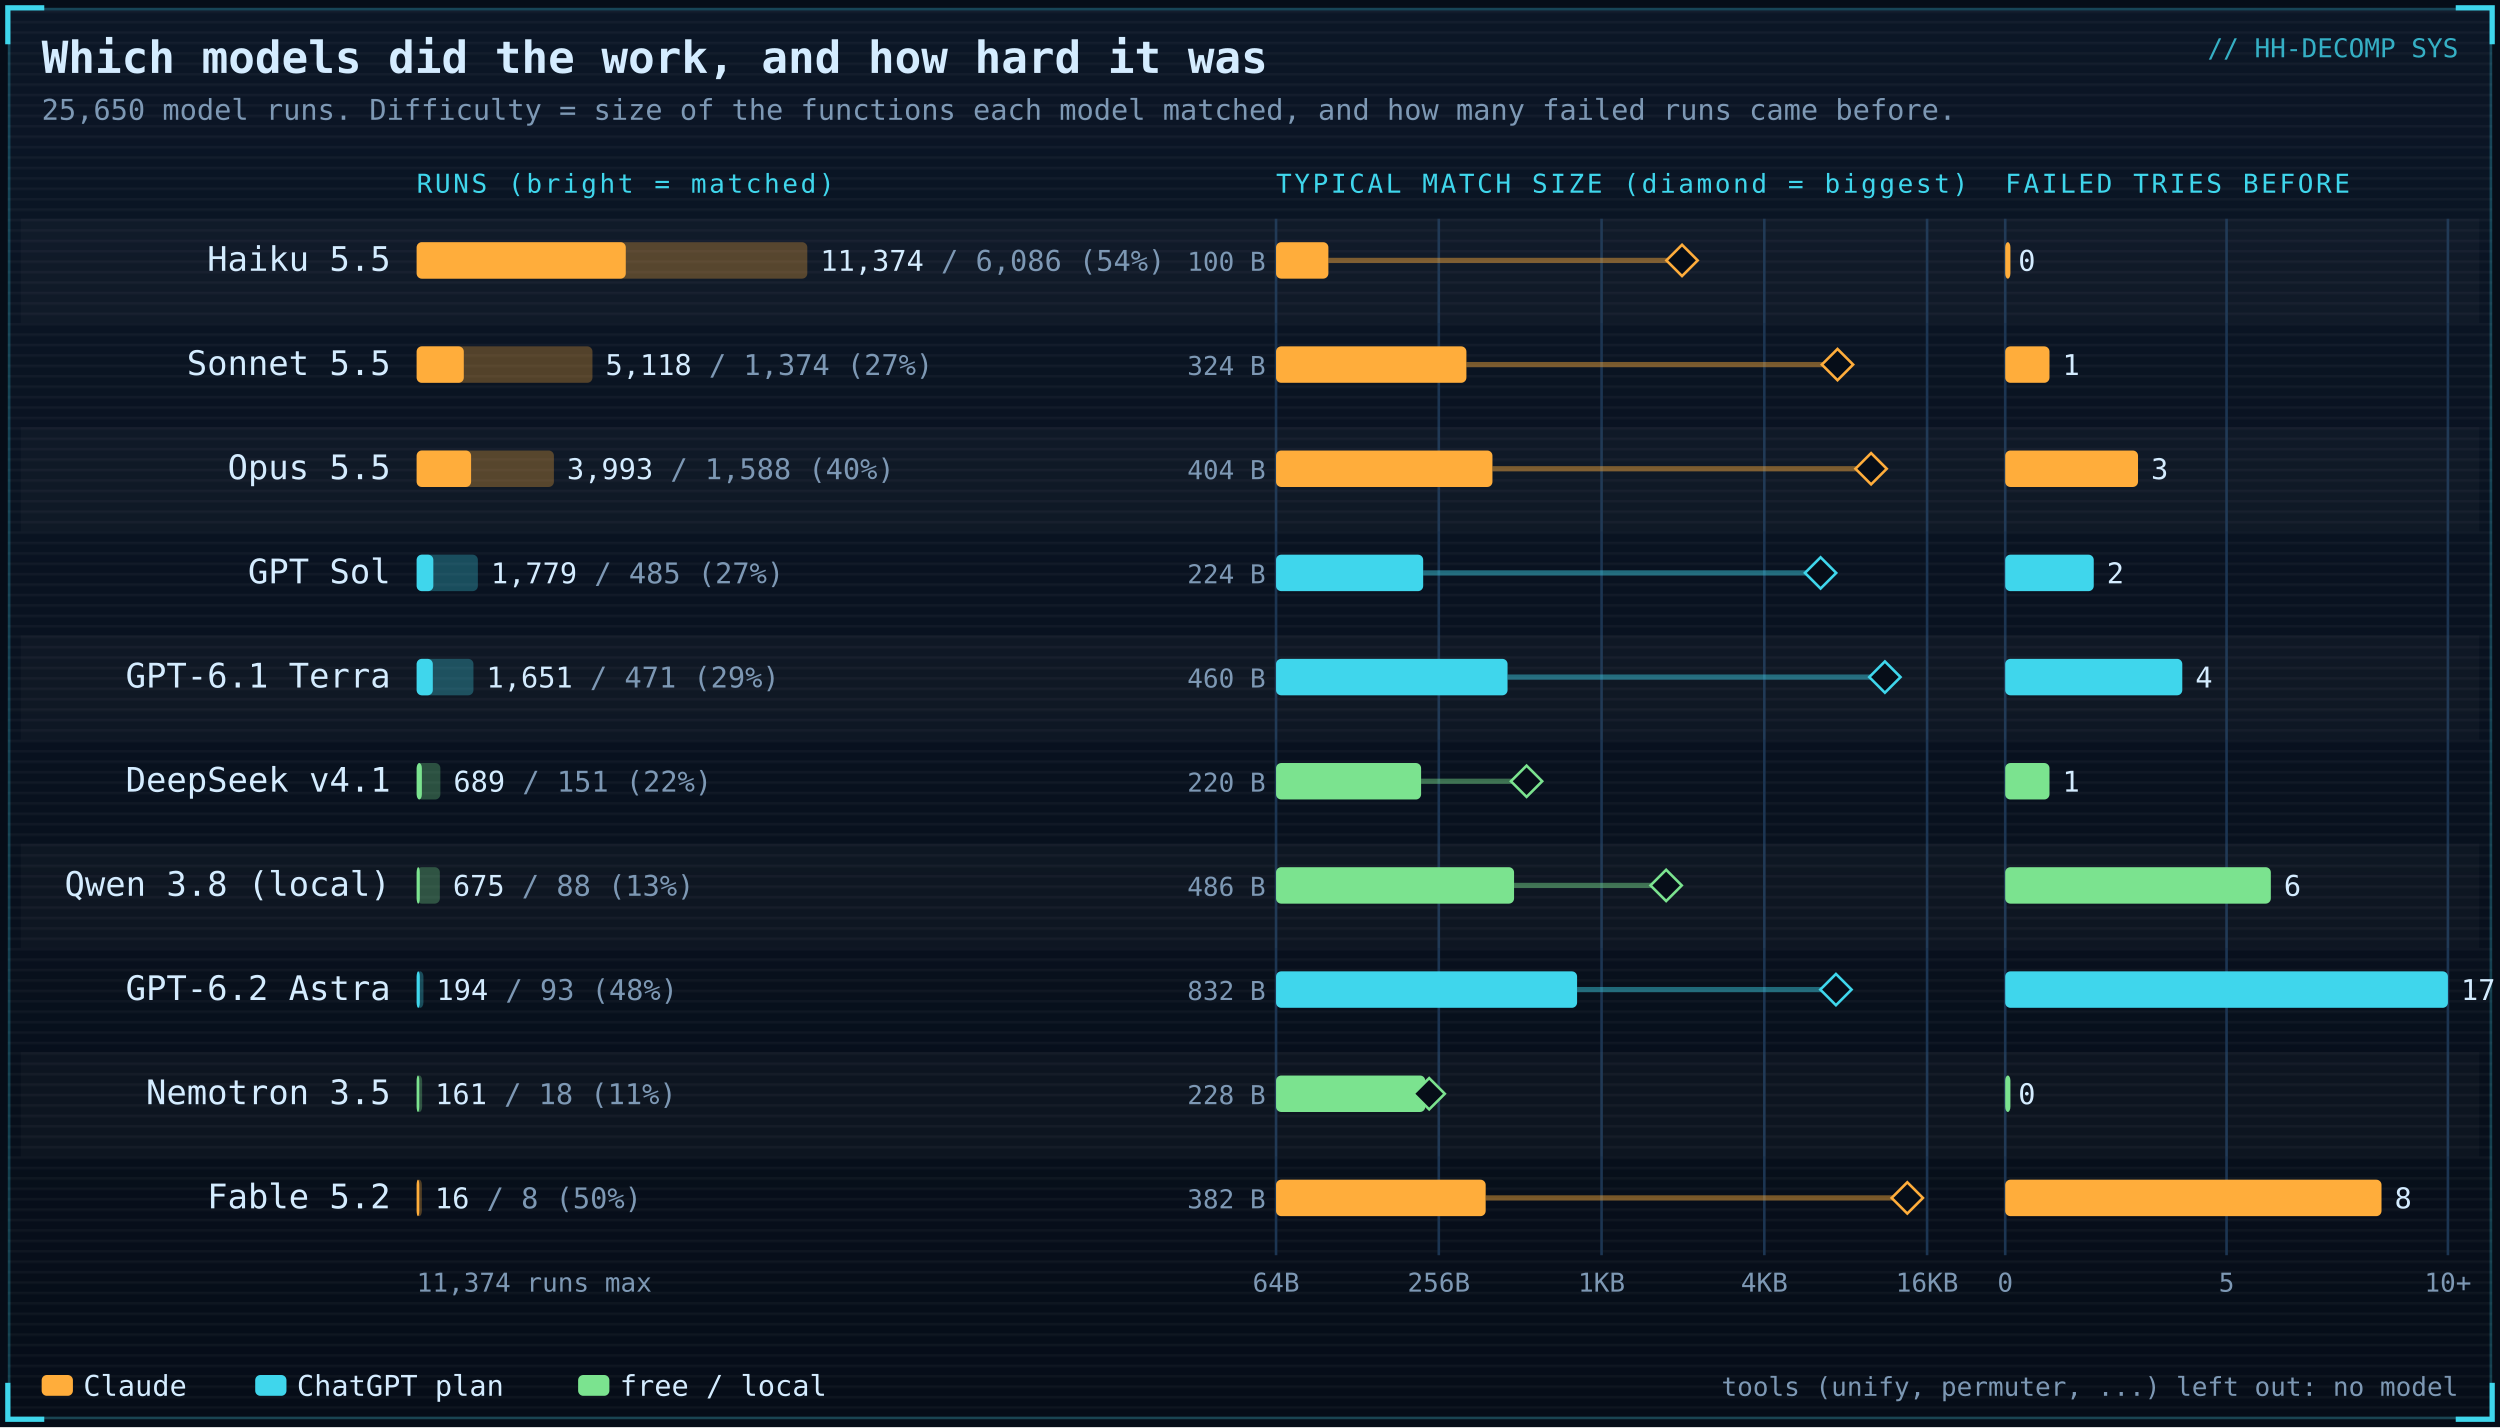
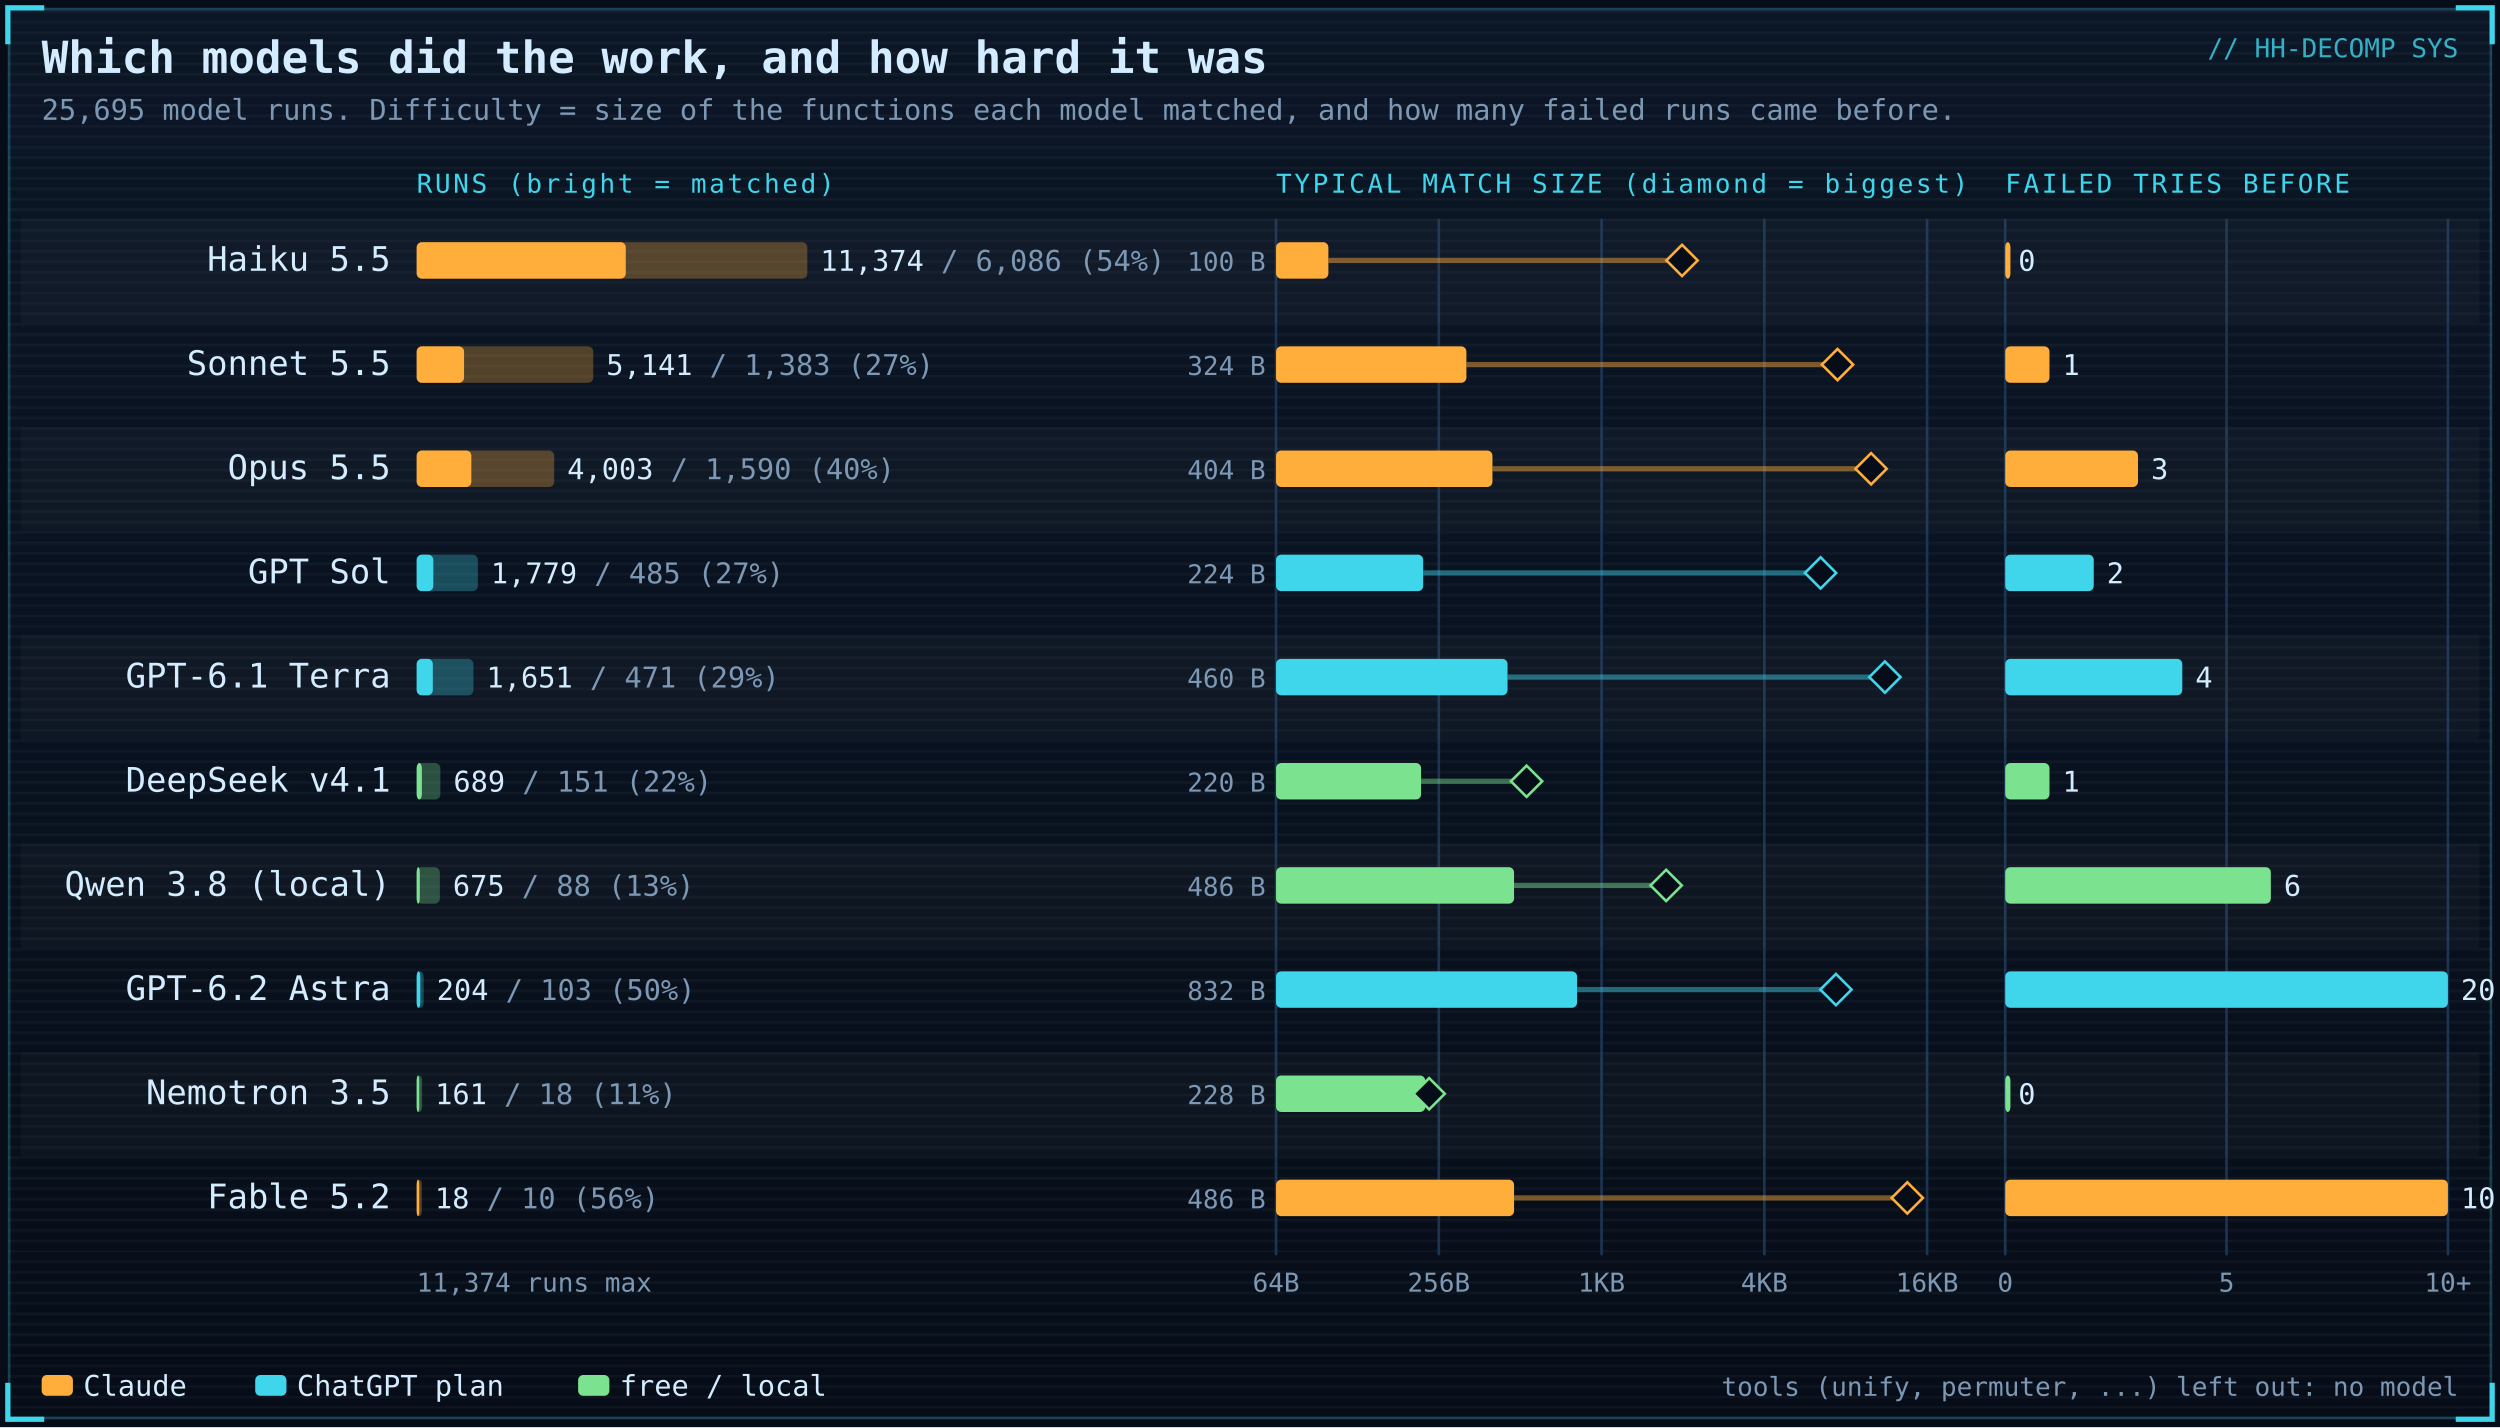
<svg xmlns="http://www.w3.org/2000/svg" viewBox="0 0 960 548" width="960" height="548" font-family="'Share Tech Mono','Eurostile','Bank Gothic',Consolas,'DejaVu Sans Mono',monospace" role="img" aria-label="Which models did the work, and how hard it was">
  <defs>
    <pattern id="scan" width="4" height="4" patternUnits="userSpaceOnUse">
      <rect width="4" height="1" fill="#ffffff" opacity="0.035" />
    </pattern>
    <linearGradient id="panel" x1="0" y1="0" x2="0" y2="1">
      <stop offset="0" stop-color="#0b1626" />
      <stop offset="1" stop-color="#060d18" />
    </linearGradient>
  </defs>
  <rect width="100%" height="100%" fill="#060d18" />
  <rect x="3" y="3" width="954" height="542" fill="url(#panel)" />
  <rect x="3" y="3" width="954" height="542" fill="url(#scan)" />
  <rect x="3.5" y="3.5" width="953" height="541" fill="none" stroke="#3fd6ec" stroke-opacity="0.25" />
  <path d="M3,17 V3 H17" fill="none" stroke="#3fd6ec" stroke-width="2" />
  <path d="M943,3 H957 V17" fill="none" stroke="#3fd6ec" stroke-width="2" />
  <path d="M3,531 V545 H17" fill="none" stroke="#3fd6ec" stroke-width="2" />
  <path d="M943,545 H957 V531" fill="none" stroke="#3fd6ec" stroke-width="2" />
  <text x="944" y="22" font-size="10" fill="#3fd6ec" text-anchor="end" opacity="0.8">// HH-DECOMP SYS</text>
  <text x="16" y="28" font-size="17" font-weight="600" fill="#d4ecff">Which models did the work, and how hard it was</text>
-   <text x="16" y="46" font-size="11" fill="#7d98b4">25,650 model runs. Difficulty = size of the functions each model matched, and how many failed runs came before.</text>
+   <text x="16" y="46" font-size="11" fill="#7d98b4">25,695 model runs. Difficulty = size of the functions each model matched, and how many failed runs came before.</text>
  <text x="160" y="74" font-size="10" fill="#3fd6ec" letter-spacing="1">RUNS  (bright = matched)</text>
  <text x="490" y="74" font-size="10" fill="#3fd6ec" letter-spacing="1">TYPICAL MATCH SIZE  (diamond = biggest)</text>
  <text x="770" y="74" font-size="10" fill="#3fd6ec" letter-spacing="1">FAILED TRIES BEFORE</text>
  <line x1="490.0" y1="84" x2="490.0" y2="482" stroke="#1c3552" />
  <text x="490.0" y="496" font-size="10" fill="#7d98b4" text-anchor="middle">64B</text>
  <line x1="552.5" y1="84" x2="552.5" y2="482" stroke="#1c3552" />
  <text x="552.5" y="496" font-size="10" fill="#7d98b4" text-anchor="middle">256B</text>
  <line x1="615.0" y1="84" x2="615.0" y2="482" stroke="#1c3552" />
  <text x="615.0" y="496" font-size="10" fill="#7d98b4" text-anchor="middle">1KB</text>
  <line x1="677.5" y1="84" x2="677.5" y2="482" stroke="#1c3552" />
  <text x="677.5" y="496" font-size="10" fill="#7d98b4" text-anchor="middle">4KB</text>
  <line x1="740.0" y1="84" x2="740.0" y2="482" stroke="#1c3552" />
  <text x="740.0" y="496" font-size="10" fill="#7d98b4" text-anchor="middle">16KB</text>
  <line x1="770.0" y1="84" x2="770.0" y2="482" stroke="#1c3552" />
  <text x="770.0" y="496" font-size="10" fill="#7d98b4" text-anchor="middle">0</text>
  <line x1="855.0" y1="84" x2="855.0" y2="482" stroke="#1c3552" />
  <text x="855.0" y="496" font-size="10" fill="#7d98b4" text-anchor="middle">5</text>
  <line x1="940.0" y1="84" x2="940.0" y2="482" stroke="#1c3552" />
  <text x="940.0" y="496" font-size="10" fill="#7d98b4" text-anchor="middle">10+</text>
  <text x="160" y="496" font-size="10" fill="#7d98b4">11,374 runs max</text>
  <rect x="8" y="84" width="944" height="40" fill="#ffffff" opacity="0.025" />
  <text x="150" y="104" font-size="13" fill="#d4ecff" text-anchor="end">Haiku 5.5</text>
  <rect x="160" y="93" width="150.0" height="14" rx="2" fill="#ffad3b" opacity="0.3" />
  <rect x="160" y="93" width="80.3" height="14" rx="2" fill="#ffad3b" />
  <text x="315.0" y="104" font-size="11" fill="#d4ecff">11,374 <tspan fill="#7d98b4">/ 6,086 (54%)</tspan>
  </text>
  <line x1="510.1" y1="100" x2="645.9" y2="100" stroke="#ffad3b" stroke-opacity="0.45" stroke-width="2" />
  <rect x="490" y="93" width="20.1" height="14" rx="2" fill="#ffad3b" />
  <path d="M645.9,94 l6,6 l-6,6 l-6,-6 z" fill="#060d18" stroke="#ffad3b" />
  <text x="486" y="104" font-size="10" fill="#7d98b4" text-anchor="end">100 B</text>
  <rect x="770" y="93" width="2.0" height="14" rx="2" fill="#ffad3b" />
  <text x="775.0" y="104" font-size="11" fill="#d4ecff">0</text>
  <text x="150" y="144" font-size="13" fill="#d4ecff" text-anchor="end">Sonnet 5.5</text>
-   <rect x="160" y="133" width="67.5" height="14" rx="2" fill="#ffad3b" opacity="0.3" />
-   <rect x="160" y="133" width="18.1" height="14" rx="2" fill="#ffad3b" />
-   <text x="232.5" y="144" font-size="11" fill="#d4ecff">5,118 <tspan fill="#7d98b4">/ 1,374 (27%)</tspan>
+   <rect x="160" y="133" width="67.8" height="14" rx="2" fill="#ffad3b" opacity="0.3" />
+   <rect x="160" y="133" width="18.2" height="14" rx="2" fill="#ffad3b" />
+   <text x="232.8" y="144" font-size="11" fill="#d4ecff">5,141 <tspan fill="#7d98b4">/ 1,383 (27%)</tspan>
  </text>
  <line x1="563.1" y1="140" x2="705.6" y2="140" stroke="#ffad3b" stroke-opacity="0.45" stroke-width="2" />
  <rect x="490" y="133" width="73.1" height="14" rx="2" fill="#ffad3b" />
  <path d="M705.6,134 l6,6 l-6,6 l-6,-6 z" fill="#060d18" stroke="#ffad3b" />
  <text x="486" y="144" font-size="10" fill="#7d98b4" text-anchor="end">324 B</text>
  <rect x="770" y="133" width="17.0" height="14" rx="2" fill="#ffad3b" />
  <text x="792.0" y="144" font-size="11" fill="#d4ecff">1</text>
  <rect x="8" y="164" width="944" height="40" fill="#ffffff" opacity="0.025" />
  <text x="150" y="184" font-size="13" fill="#d4ecff" text-anchor="end">Opus 5.5</text>
-   <rect x="160" y="173" width="52.7" height="14" rx="2" fill="#ffad3b" opacity="0.3" />
-   <rect x="160" y="173" width="20.9" height="14" rx="2" fill="#ffad3b" />
-   <text x="217.7" y="184" font-size="11" fill="#d4ecff">3,993 <tspan fill="#7d98b4">/ 1,588 (40%)</tspan>
+   <rect x="160" y="173" width="52.8" height="14" rx="2" fill="#ffad3b" opacity="0.3" />
+   <rect x="160" y="173" width="21.0" height="14" rx="2" fill="#ffad3b" />
+   <text x="217.8" y="184" font-size="11" fill="#d4ecff">4,003 <tspan fill="#7d98b4">/ 1,590 (40%)</tspan>
  </text>
  <line x1="573.1" y1="180" x2="718.5" y2="180" stroke="#ffad3b" stroke-opacity="0.45" stroke-width="2" />
  <rect x="490" y="173" width="83.1" height="14" rx="2" fill="#ffad3b" />
  <path d="M718.5,174 l6,6 l-6,6 l-6,-6 z" fill="#060d18" stroke="#ffad3b" />
  <text x="486" y="184" font-size="10" fill="#7d98b4" text-anchor="end">404 B</text>
  <rect x="770" y="173" width="51.0" height="14" rx="2" fill="#ffad3b" />
  <text x="826.0" y="184" font-size="11" fill="#d4ecff">3</text>
  <text x="150" y="224" font-size="13" fill="#d4ecff" text-anchor="end">GPT Sol</text>
  <rect x="160" y="213" width="23.5" height="14" rx="2" fill="#3fd6ec" opacity="0.3" />
  <rect x="160" y="213" width="6.4" height="14" rx="2" fill="#3fd6ec" />
  <text x="188.5" y="224" font-size="11" fill="#d4ecff">1,779 <tspan fill="#7d98b4">/ 485 (27%)</tspan>
  </text>
  <line x1="546.5" y1="220" x2="699.1" y2="220" stroke="#3fd6ec" stroke-opacity="0.45" stroke-width="2" />
  <rect x="490" y="213" width="56.5" height="14" rx="2" fill="#3fd6ec" />
  <path d="M699.1,214 l6,6 l-6,6 l-6,-6 z" fill="#060d18" stroke="#3fd6ec" />
  <text x="486" y="224" font-size="10" fill="#7d98b4" text-anchor="end">224 B</text>
  <rect x="770" y="213" width="34.0" height="14" rx="2" fill="#3fd6ec" />
  <text x="809.0" y="224" font-size="11" fill="#d4ecff">2</text>
  <rect x="8" y="244" width="944" height="40" fill="#ffffff" opacity="0.025" />
  <text x="150" y="264" font-size="13" fill="#d4ecff" text-anchor="end">GPT-6.1 Terra</text>
  <rect x="160" y="253" width="21.8" height="14" rx="2" fill="#3fd6ec" opacity="0.3" />
  <rect x="160" y="253" width="6.2" height="14" rx="2" fill="#3fd6ec" />
  <text x="186.8" y="264" font-size="11" fill="#d4ecff">1,651 <tspan fill="#7d98b4">/ 471 (29%)</tspan>
  </text>
  <line x1="578.9" y1="260" x2="723.8" y2="260" stroke="#3fd6ec" stroke-opacity="0.45" stroke-width="2" />
  <rect x="490" y="253" width="88.9" height="14" rx="2" fill="#3fd6ec" />
  <path d="M723.8,254 l6,6 l-6,6 l-6,-6 z" fill="#060d18" stroke="#3fd6ec" />
  <text x="486" y="264" font-size="10" fill="#7d98b4" text-anchor="end">460 B</text>
  <rect x="770" y="253" width="68.0" height="14" rx="2" fill="#3fd6ec" />
  <text x="843.0" y="264" font-size="11" fill="#d4ecff">4</text>
  <text x="150" y="304" font-size="13" fill="#d4ecff" text-anchor="end">DeepSeek v4.1</text>
  <rect x="160" y="293" width="9.1" height="14" rx="2" fill="#7be38f" opacity="0.3" />
  <rect x="160" y="293" width="2.0" height="14" rx="2" fill="#7be38f" />
  <text x="174.1" y="304" font-size="11" fill="#d4ecff">689 <tspan fill="#7d98b4">/ 151 (22%)</tspan>
  </text>
  <line x1="545.7" y1="300" x2="586.2" y2="300" stroke="#7be38f" stroke-opacity="0.45" stroke-width="2" />
  <rect x="490" y="293" width="55.7" height="14" rx="2" fill="#7be38f" />
  <path d="M586.2,294 l6,6 l-6,6 l-6,-6 z" fill="#060d18" stroke="#7be38f" />
  <text x="486" y="304" font-size="10" fill="#7d98b4" text-anchor="end">220 B</text>
  <rect x="770" y="293" width="17.0" height="14" rx="2" fill="#7be38f" />
  <text x="792.0" y="304" font-size="11" fill="#d4ecff">1</text>
  <rect x="8" y="324" width="944" height="40" fill="#ffffff" opacity="0.025" />
  <text x="150" y="344" font-size="13" fill="#d4ecff" text-anchor="end">Qwen 3.8 (local)</text>
  <rect x="160" y="333" width="8.9" height="14" rx="2" fill="#7be38f" opacity="0.3" />
  <rect x="160" y="333" width="1.2" height="14" rx="2" fill="#7be38f" />
  <text x="173.9" y="344" font-size="11" fill="#d4ecff">675 <tspan fill="#7d98b4">/ 88 (13%)</tspan>
  </text>
  <line x1="581.4" y1="340" x2="639.8" y2="340" stroke="#7be38f" stroke-opacity="0.45" stroke-width="2" />
  <rect x="490" y="333" width="91.4" height="14" rx="2" fill="#7be38f" />
  <path d="M639.8,334 l6,6 l-6,6 l-6,-6 z" fill="#060d18" stroke="#7be38f" />
  <text x="486" y="344" font-size="10" fill="#7d98b4" text-anchor="end">486 B</text>
  <rect x="770" y="333" width="102.0" height="14" rx="2" fill="#7be38f" />
  <text x="877.0" y="344" font-size="11" fill="#d4ecff">6</text>
  <text x="150" y="384" font-size="13" fill="#d4ecff" text-anchor="end">GPT-6.2 Astra</text>
-   <rect x="160" y="373" width="2.6" height="14" rx="2" fill="#3fd6ec" opacity="0.3" />
-   <rect x="160" y="373" width="1.2" height="14" rx="2" fill="#3fd6ec" />
-   <text x="167.6" y="384" font-size="11" fill="#d4ecff">194 <tspan fill="#7d98b4">/ 93 (48%)</tspan>
+   <rect x="160" y="373" width="2.7" height="14" rx="2" fill="#3fd6ec" opacity="0.3" />
+   <rect x="160" y="373" width="1.4" height="14" rx="2" fill="#3fd6ec" />
+   <text x="167.7" y="384" font-size="11" fill="#d4ecff">204 <tspan fill="#7d98b4">/ 103 (50%)</tspan>
  </text>
  <line x1="605.6" y1="380" x2="705.0" y2="380" stroke="#3fd6ec" stroke-opacity="0.45" stroke-width="2" />
  <rect x="490" y="373" width="115.6" height="14" rx="2" fill="#3fd6ec" />
  <path d="M705.0,374 l6,6 l-6,6 l-6,-6 z" fill="#060d18" stroke="#3fd6ec" />
  <text x="486" y="384" font-size="10" fill="#7d98b4" text-anchor="end">832 B</text>
  <rect x="770" y="373" width="170.0" height="14" rx="2" fill="#3fd6ec" />
-   <text x="945.0" y="384" font-size="11" fill="#d4ecff">17</text>
+   <text x="945.0" y="384" font-size="11" fill="#d4ecff">20</text>
  <rect x="8" y="404" width="944" height="40" fill="#ffffff" opacity="0.025" />
  <text x="150" y="424" font-size="13" fill="#d4ecff" text-anchor="end">Nemotron 3.5</text>
  <rect x="160" y="413" width="2.1" height="14" rx="2" fill="#7be38f" opacity="0.3" />
  <rect x="160" y="413" width="1.0" height="14" rx="2" fill="#7be38f" />
  <text x="167.1" y="424" font-size="11" fill="#d4ecff">161 <tspan fill="#7d98b4">/ 18 (11%)</tspan>
  </text>
  <line x1="547.3" y1="420" x2="548.8" y2="420" stroke="#7be38f" stroke-opacity="0.45" stroke-width="2" />
  <rect x="490" y="413" width="57.3" height="14" rx="2" fill="#7be38f" />
  <path d="M548.8,414 l6,6 l-6,6 l-6,-6 z" fill="#060d18" stroke="#7be38f" />
  <text x="486" y="424" font-size="10" fill="#7d98b4" text-anchor="end">228 B</text>
  <rect x="770" y="413" width="2.0" height="14" rx="2" fill="#7be38f" />
  <text x="775.0" y="424" font-size="11" fill="#d4ecff">0</text>
  <text x="150" y="464" font-size="13" fill="#d4ecff" text-anchor="end">Fable 5.2</text>
  <rect x="160" y="453" width="2.0" height="14" rx="2" fill="#ffad3b" opacity="0.3" />
  <rect x="160" y="453" width="1.0" height="14" rx="2" fill="#ffad3b" />
-   <text x="167.0" y="464" font-size="11" fill="#d4ecff">16 <tspan fill="#7d98b4">/ 8 (50%)</tspan>
+   <text x="167.0" y="464" font-size="11" fill="#d4ecff">18 <tspan fill="#7d98b4">/ 10 (56%)</tspan>
  </text>
-   <line x1="570.5" y1="460" x2="732.4" y2="460" stroke="#ffad3b" stroke-opacity="0.45" stroke-width="2" />
-   <rect x="490" y="453" width="80.5" height="14" rx="2" fill="#ffad3b" />
+   <line x1="581.4" y1="460" x2="732.4" y2="460" stroke="#ffad3b" stroke-opacity="0.45" stroke-width="2" />
+   <rect x="490" y="453" width="91.4" height="14" rx="2" fill="#ffad3b" />
  <path d="M732.4,454 l6,6 l-6,6 l-6,-6 z" fill="#060d18" stroke="#ffad3b" />
-   <text x="486" y="464" font-size="10" fill="#7d98b4" text-anchor="end">382 B</text>
-   <rect x="770" y="453" width="144.5" height="14" rx="2" fill="#ffad3b" />
-   <text x="919.5" y="464" font-size="11" fill="#d4ecff">8</text>
+   <text x="486" y="464" font-size="10" fill="#7d98b4" text-anchor="end">486 B</text>
+   <rect x="770" y="453" width="170.0" height="14" rx="2" fill="#ffad3b" />
+   <text x="945.0" y="464" font-size="11" fill="#d4ecff">10</text>
  <rect x="16" y="528" width="12" height="8" rx="2" fill="#ffad3b" />
  <text x="32" y="536" font-size="11" fill="#d4ecff">Claude</text>
  <rect x="98" y="528" width="12" height="8" rx="2" fill="#3fd6ec" />
  <text x="114" y="536" font-size="11" fill="#d4ecff">ChatGPT plan</text>
  <rect x="222" y="528" width="12" height="8" rx="2" fill="#7be38f" />
  <text x="238" y="536" font-size="11" fill="#d4ecff">free / local</text>
  <text x="944" y="536" font-size="10" fill="#7d98b4" text-anchor="end">tools (unify, permuter, ...) left out: no model</text>
</svg>
